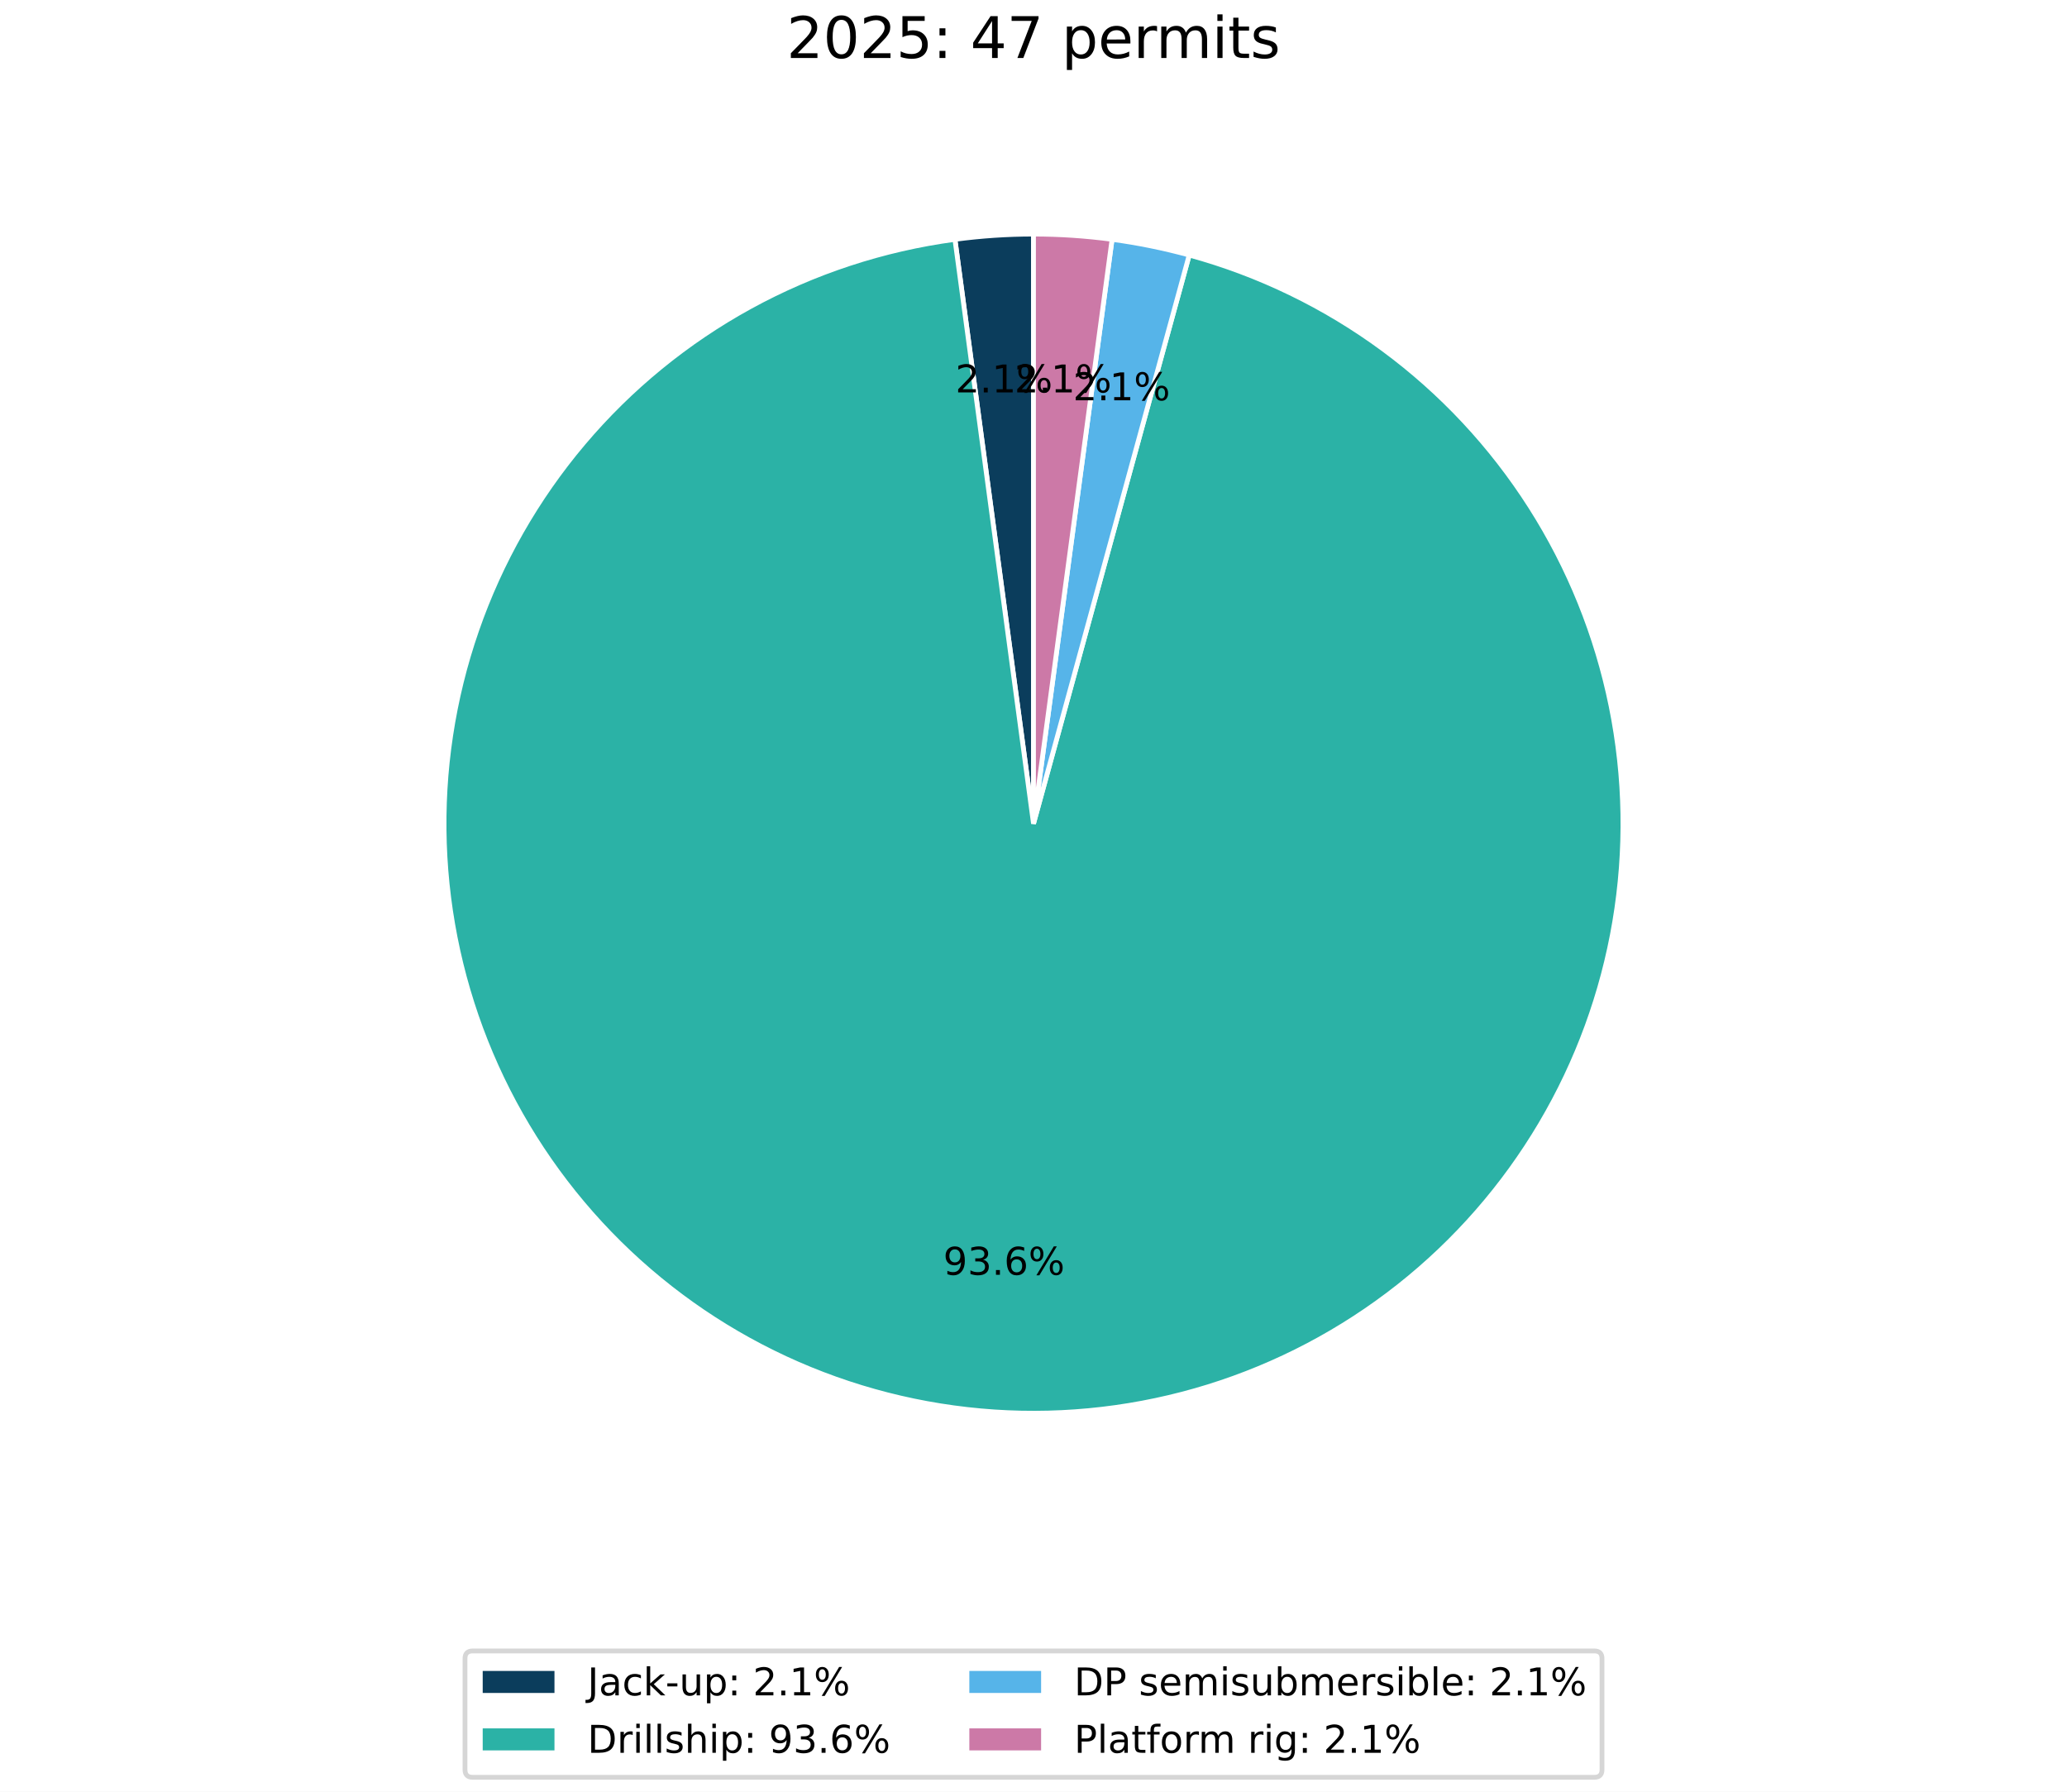
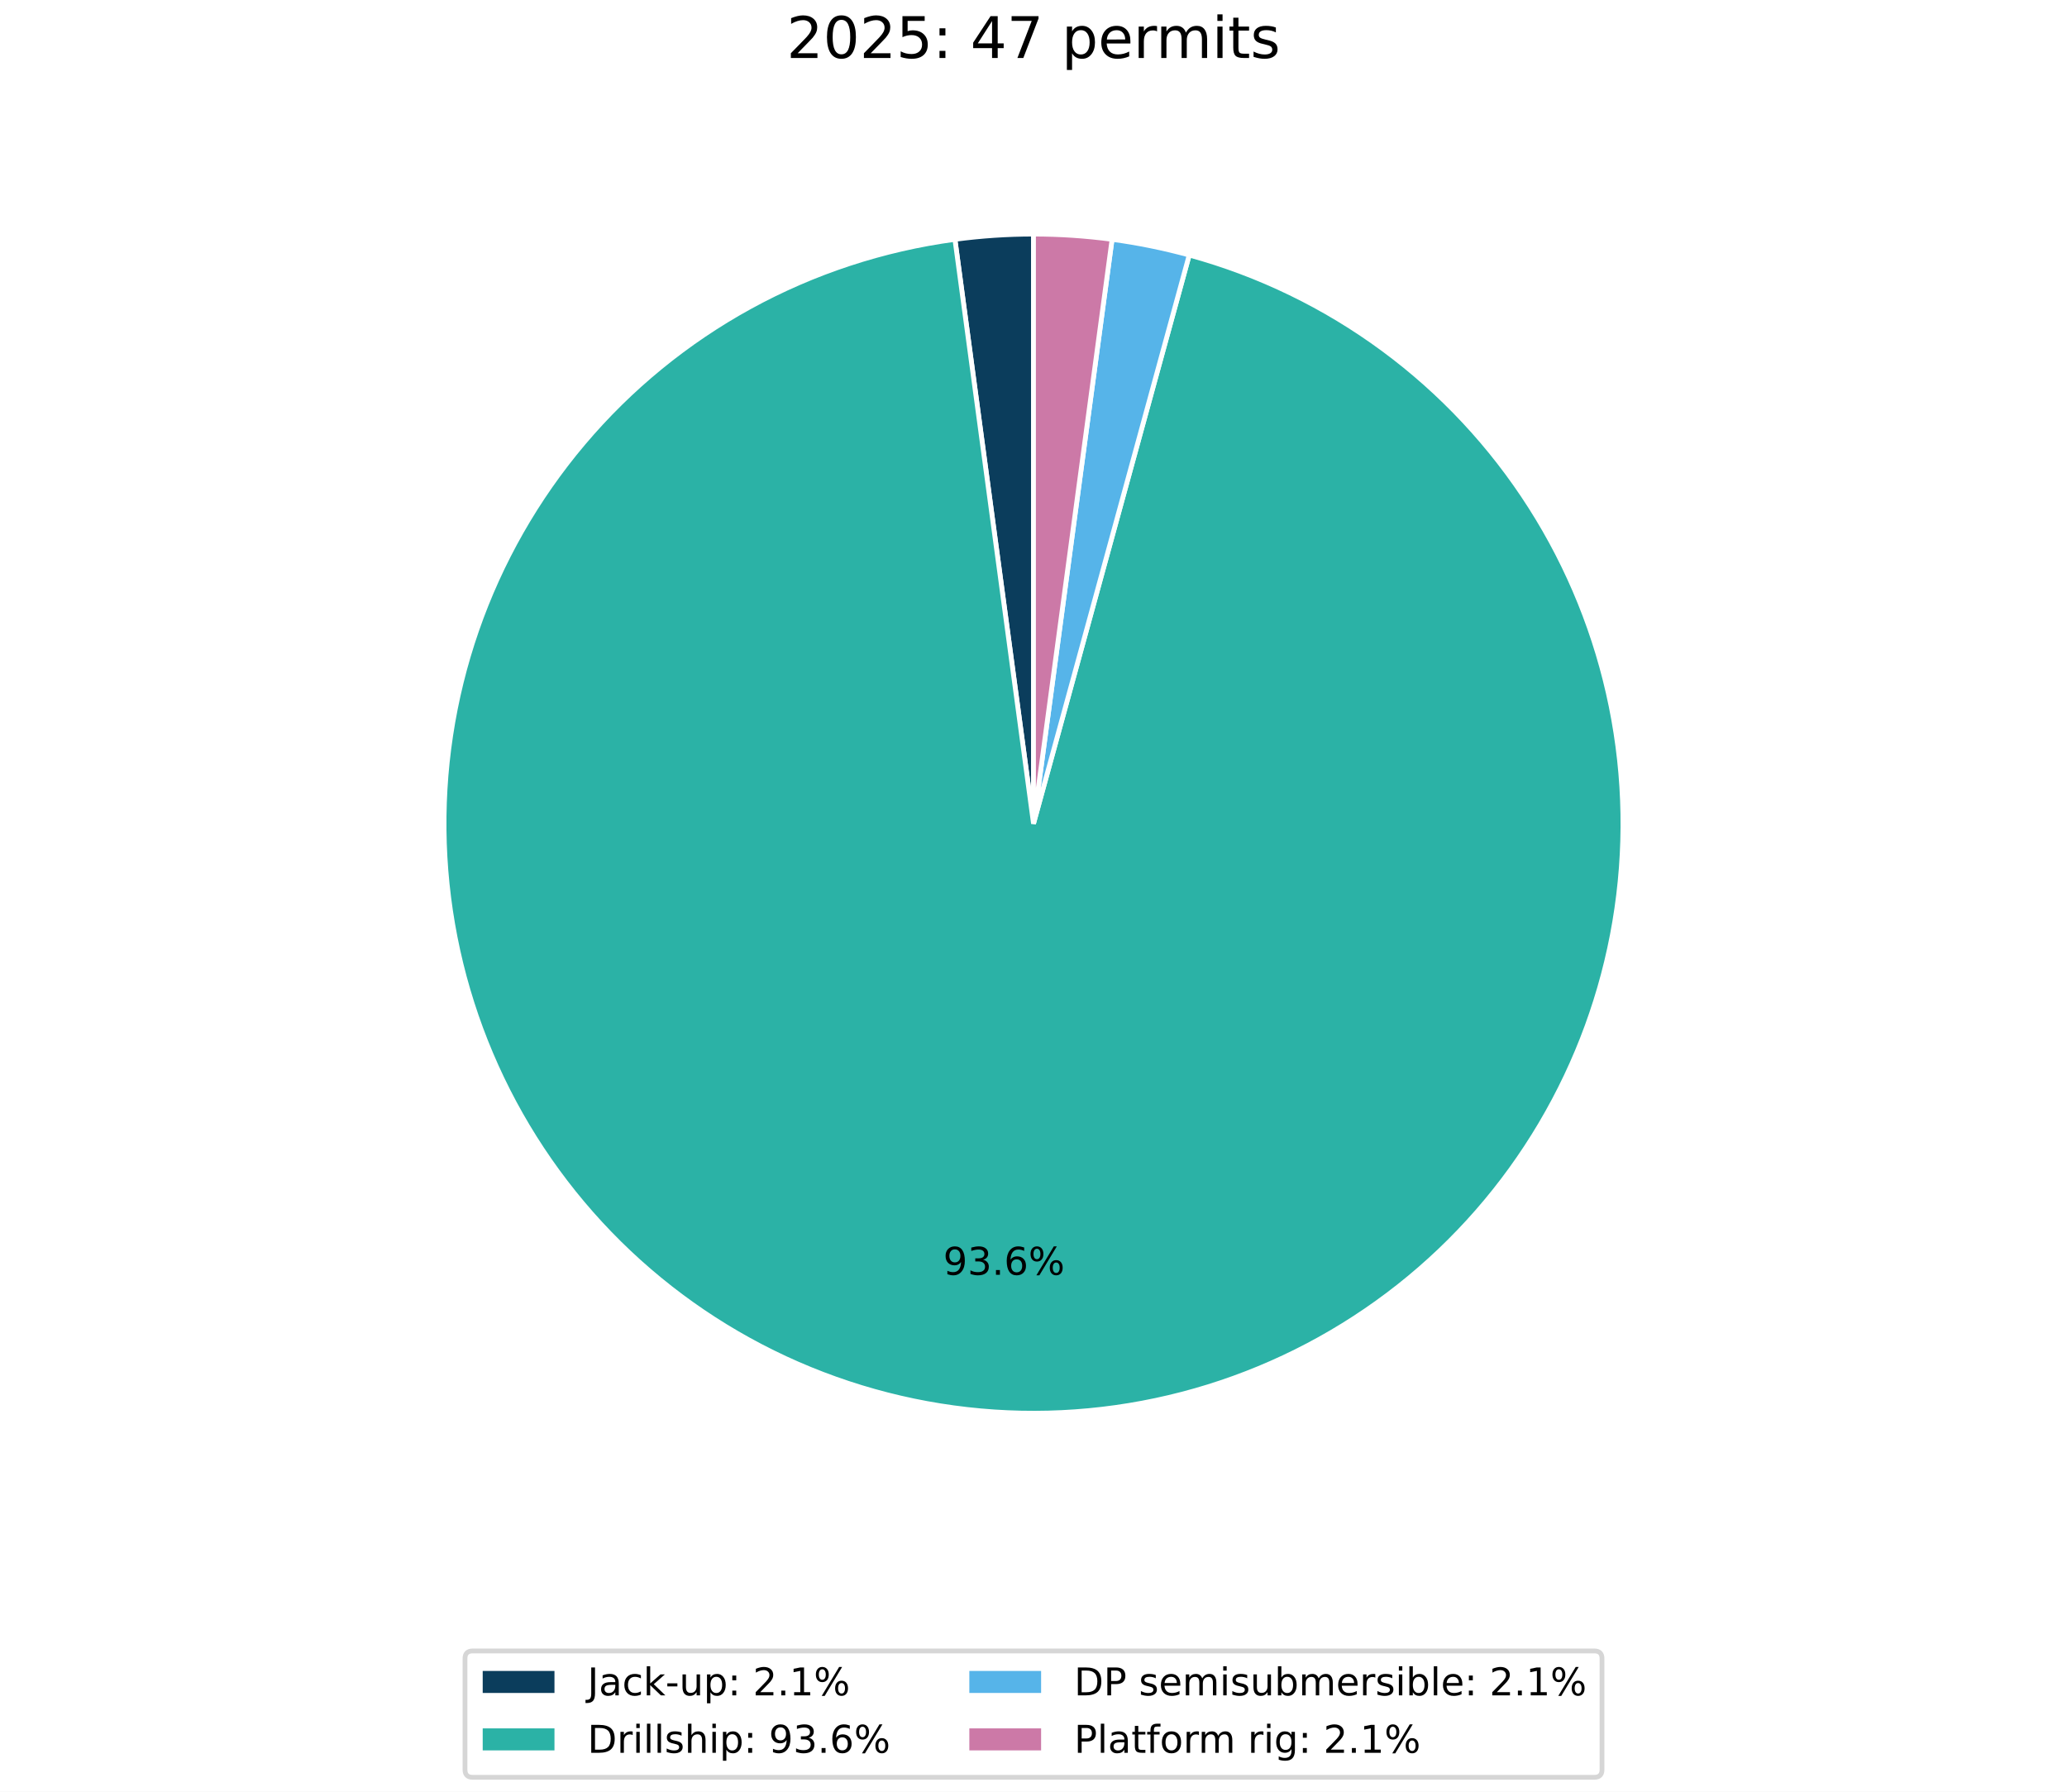
<svg xmlns="http://www.w3.org/2000/svg" xmlns:xlink="http://www.w3.org/1999/xlink" width="432pt" height="374.4pt" viewBox="0 0 432 374.4" version="1.1">
  <defs>
    <style type="text/css">*{stroke-linejoin: round; stroke-linecap: butt}</style>
  </defs>
  <g id="figure_1">
    <g id="patch_1">
      <path d="M 0 374.4 L 432 374.4 L 432 0 L 0 0 z " style="fill: #ffffff" />
    </g>
    <g id="axes_1">
      <g id="patch_2">
        <path d="M 216 48.917 C 213.255 48.917 210.51 49.009 207.771 49.192 C 205.032 49.376 202.3 49.651 199.58 50.016 L 216 172.112 z " style="fill: #0b3d5c; stroke: #ffffff; stroke-linejoin: miter" />
      </g>
      <g id="patch_3">
        <path d="M 199.58 50.016 C 184.575 52.034 170.071 56.801 156.795 64.076 C 143.518 71.352 131.696 81.013 121.922 92.574 C 112.147 104.135 104.587 117.4 99.621 131.701 C 94.655 146.003 92.368 161.098 92.874 176.229 C 93.379 191.36 96.67 206.269 102.58 220.207 C 108.49 234.145 116.92 246.874 127.444 257.757 C 137.969 268.639 150.41 277.489 164.143 283.862 C 177.876 290.234 192.666 294.021 207.771 295.033 C 222.877 296.044 238.04 294.262 252.5 289.777 C 266.959 285.291 280.469 278.179 292.35 268.796 C 304.232 259.414 314.282 247.921 321.997 234.895 C 329.713 221.869 334.961 207.532 337.479 192.603 C 339.997 177.675 339.742 162.41 336.727 147.574 C 333.711 132.738 327.987 118.584 319.84 105.823 C 311.694 93.062 301.265 81.912 289.077 72.932 C 276.889 63.951 263.149 57.294 248.548 53.294 L 216 172.112 z " style="fill: #2bb2a6; stroke: #ffffff; stroke-linejoin: miter" />
      </g>
      <g id="patch_4">
        <path d="M 248.548 53.294 C 245.9 52.569 243.229 51.933 240.539 51.386 C 237.849 50.839 235.141 50.382 232.42 50.016 L 216 172.112 z " style="fill: #56b4e9; stroke: #ffffff; stroke-linejoin: miter" />
      </g>
      <g id="patch_5">
        <path d="M 232.42 50.016 C 229.7 49.651 226.968 49.376 224.229 49.192 C 221.49 49.009 218.745 48.917 216 48.917 L 216 172.112 z " style="fill: #cc79a7; stroke: #ffffff; stroke-linejoin: miter" />
      </g>
      <g id="matplotlib.axis_1" />
      <g id="matplotlib.axis_2" />
      <g id="text_1">
-         <g transform="translate(199.6667 82.00047) scale(0.08 -0.08)">
-           <defs>
-             <path id="DejaVuSans-15" d="M 1228 531 L 3431 531 L 3431 0 L 469 0 L 469 531 Q 828 903 1448 1529 Q 2069 2156 2228 2338 Q 2531 2678 2651 2914 Q 2772 3150 2772 3378 Q 2772 3750 2511 3984 Q 2250 4219 1831 4219 Q 1534 4219 1204 4116 Q 875 4013 500 3803 L 500 4441 Q 881 4594 1212 4672 Q 1544 4750 1819 4750 Q 2544 4750 2975 4387 Q 3406 4025 3406 3419 Q 3406 3131 3298 2873 Q 3191 2616 2906 2266 Q 2828 2175 2409 1742 Q 1991 1309 1228 531 z " transform="scale(0.015625)" />
-             <path id="DejaVuSans-11" d="M 684 794 L 1344 794 L 1344 0 L 684 0 L 684 794 z " transform="scale(0.015625)" />
-             <path id="DejaVuSans-14" d="M 794 531 L 1825 531 L 1825 4091 L 703 3866 L 703 4441 L 1819 4666 L 2450 4666 L 2450 531 L 3481 531 L 3481 0 L 794 0 L 794 531 z " transform="scale(0.015625)" />
-             <path id="DejaVuSans-8" d="M 4653 2053 Q 4381 2053 4226 1822 Q 4072 1591 4072 1178 Q 4072 772 4226 539 Q 4381 306 4653 306 Q 4919 306 5073 539 Q 5228 772 5228 1178 Q 5228 1588 5073 1820 Q 4919 2053 4653 2053 z M 4653 2450 Q 5147 2450 5437 2106 Q 5728 1763 5728 1178 Q 5728 594 5436 251 Q 5144 -91 4653 -91 Q 4153 -91 3862 251 Q 3572 594 3572 1178 Q 3572 1766 3864 2108 Q 4156 2450 4653 2450 z M 1428 4353 Q 1159 4353 1004 4120 Q 850 3888 850 3481 Q 850 3069 1003 2837 Q 1156 2606 1428 2606 Q 1700 2606 1854 2837 Q 2009 3069 2009 3481 Q 2009 3884 1853 4118 Q 1697 4353 1428 4353 z M 4250 4750 L 4750 4750 L 1831 -91 L 1331 -91 L 4250 4750 z M 1428 4750 Q 1922 4750 2215 4408 Q 2509 4066 2509 3481 Q 2509 2891 2217 2550 Q 1925 2209 1428 2209 Q 931 2209 642 2551 Q 353 2894 353 3481 Q 353 4063 643 4406 Q 934 4750 1428 4750 z " transform="scale(0.015625)" />
-           </defs>
-           <use xlink:href="#DejaVuSans-15" />
-           <use xlink:href="#DejaVuSans-11" transform="translate(63.625 0)" />
-           <use xlink:href="#DejaVuSans-14" transform="translate(95.40625 0)" />
-           <use xlink:href="#DejaVuSans-8" transform="translate(159.0312 0)" />
-         </g>
-       </g>
-       <g id="text_2">
        <g transform="translate(197.1217 266.3808) scale(0.08 -0.08)">
          <defs>
            <path id="DejaVuSans-1c" d="M 703 97 L 703 672 Q 941 559 1184 500 Q 1428 441 1663 441 Q 2288 441 2617 861 Q 2947 1281 2994 2138 Q 2813 1869 2534 1725 Q 2256 1581 1919 1581 Q 1219 1581 811 2004 Q 403 2428 403 3163 Q 403 3881 828 4315 Q 1253 4750 1959 4750 Q 2769 4750 3195 4129 Q 3622 3509 3622 2328 Q 3622 1225 3098 567 Q 2575 -91 1691 -91 Q 1453 -91 1209 -44 Q 966 3 703 97 z M 1959 2075 Q 2384 2075 2632 2365 Q 2881 2656 2881 3163 Q 2881 3666 2632 3958 Q 2384 4250 1959 4250 Q 1534 4250 1286 3958 Q 1038 3666 1038 3163 Q 1038 2656 1286 2365 Q 1534 2075 1959 2075 z " transform="scale(0.015625)" />
            <path id="DejaVuSans-16" d="M 2597 2516 Q 3050 2419 3304 2112 Q 3559 1806 3559 1356 Q 3559 666 3084 287 Q 2609 -91 1734 -91 Q 1441 -91 1130 -33 Q 819 25 488 141 L 488 750 Q 750 597 1062 519 Q 1375 441 1716 441 Q 2309 441 2620 675 Q 2931 909 2931 1356 Q 2931 1769 2642 2001 Q 2353 2234 1838 2234 L 1294 2234 L 1294 2753 L 1863 2753 Q 2328 2753 2575 2939 Q 2822 3125 2822 3475 Q 2822 3834 2567 4026 Q 2313 4219 1838 4219 Q 1578 4219 1281 4162 Q 984 4106 628 3988 L 628 4550 Q 988 4650 1302 4700 Q 1616 4750 1894 4750 Q 2613 4750 3031 4423 Q 3450 4097 3450 3541 Q 3450 3153 3228 2886 Q 3006 2619 2597 2516 z " transform="scale(0.015625)" />
+             <path id="DejaVuSans-11" d="M 684 794 L 1344 794 L 1344 0 L 684 0 L 684 794 z " transform="scale(0.015625)" />
            <path id="DejaVuSans-19" d="M 2113 2584 Q 1688 2584 1439 2293 Q 1191 2003 1191 1497 Q 1191 994 1439 701 Q 1688 409 2113 409 Q 2538 409 2786 701 Q 3034 994 3034 1497 Q 3034 2003 2786 2293 Q 2538 2584 2113 2584 z M 3366 4563 L 3366 3988 Q 3128 4100 2886 4159 Q 2644 4219 2406 4219 Q 1781 4219 1451 3797 Q 1122 3375 1075 2522 Q 1259 2794 1537 2939 Q 1816 3084 2150 3084 Q 2853 3084 3261 2657 Q 3669 2231 3669 1497 Q 3669 778 3244 343 Q 2819 -91 2113 -91 Q 1303 -91 875 529 Q 447 1150 447 2328 Q 447 3434 972 4092 Q 1497 4750 2381 4750 Q 2619 4750 2861 4703 Q 3103 4656 3366 4563 z " transform="scale(0.015625)" />
+             <path id="DejaVuSans-8" d="M 4653 2053 Q 4381 2053 4226 1822 Q 4072 1591 4072 1178 Q 4072 772 4226 539 Q 4381 306 4653 306 Q 4919 306 5073 539 Q 5228 772 5228 1178 Q 5228 1588 5073 1820 Q 4919 2053 4653 2053 z M 4653 2450 Q 5147 2450 5437 2106 Q 5728 1763 5728 1178 Q 5728 594 5436 251 Q 5144 -91 4653 -91 Q 4153 -91 3862 251 Q 3572 594 3572 1178 Q 3572 1766 3864 2108 Q 4156 2450 4653 2450 z M 1428 4353 Q 1159 4353 1004 4120 Q 850 3888 850 3481 Q 850 3069 1003 2837 Q 1156 2606 1428 2606 Q 1700 2606 1854 2837 Q 2009 3069 2009 3481 Q 2009 3884 1853 4118 Q 1697 4353 1428 4353 z M 4250 4750 L 4750 4750 L 1831 -91 L 1331 -91 L 4250 4750 z M 1428 4750 Q 1922 4750 2215 4408 Q 2509 4066 2509 3481 Q 2509 2891 2217 2550 Q 1925 2209 1428 2209 Q 931 2209 642 2551 Q 353 2894 353 3481 Q 353 4063 643 4406 Q 934 4750 1428 4750 z " transform="scale(0.015625)" />
          </defs>
          <use xlink:href="#DejaVuSans-1c" />
          <use xlink:href="#DejaVuSans-16" transform="translate(63.625 0)" />
          <use xlink:href="#DejaVuSans-11" transform="translate(127.25 0)" />
          <use xlink:href="#DejaVuSans-19" transform="translate(159.0312 0)" />
          <use xlink:href="#DejaVuSans-8" transform="translate(222.6562 0)" />
        </g>
      </g>
-       <g id="text_3">
-         <g transform="translate(224.2422 83.64561) scale(0.08 -0.08)">
-           <use xlink:href="#DejaVuSans-15" />
-           <use xlink:href="#DejaVuSans-11" transform="translate(63.625 0)" />
-           <use xlink:href="#DejaVuSans-14" transform="translate(95.40625 0)" />
-           <use xlink:href="#DejaVuSans-8" transform="translate(159.0312 0)" />
-         </g>
-       </g>
-       <g id="text_4">
-         <g transform="translate(212.0095 82.00047) scale(0.08 -0.08)">
-           <use xlink:href="#DejaVuSans-15" />
-           <use xlink:href="#DejaVuSans-11" transform="translate(63.625 0)" />
-           <use xlink:href="#DejaVuSans-14" transform="translate(95.40625 0)" />
-           <use xlink:href="#DejaVuSans-8" transform="translate(159.0312 0)" />
-         </g>
-       </g>
-       <g id="text_5">
+       <g id="text_2">
        <g transform="translate(164.4084 12.11837) scale(0.12 -0.12)">
          <defs>
+             <path id="DejaVuSans-15" d="M 1228 531 L 3431 531 L 3431 0 L 469 0 L 469 531 Q 828 903 1448 1529 Q 2069 2156 2228 2338 Q 2531 2678 2651 2914 Q 2772 3150 2772 3378 Q 2772 3750 2511 3984 Q 2250 4219 1831 4219 Q 1534 4219 1204 4116 Q 875 4013 500 3803 L 500 4441 Q 881 4594 1212 4672 Q 1544 4750 1819 4750 Q 2544 4750 2975 4387 Q 3406 4025 3406 3419 Q 3406 3131 3298 2873 Q 3191 2616 2906 2266 Q 2828 2175 2409 1742 Q 1991 1309 1228 531 z " transform="scale(0.015625)" />
            <path id="DejaVuSans-13" d="M 2034 4250 Q 1547 4250 1301 3770 Q 1056 3291 1056 2328 Q 1056 1369 1301 889 Q 1547 409 2034 409 Q 2525 409 2770 889 Q 3016 1369 3016 2328 Q 3016 3291 2770 3770 Q 2525 4250 2034 4250 z M 2034 4750 Q 2819 4750 3233 4129 Q 3647 3509 3647 2328 Q 3647 1150 3233 529 Q 2819 -91 2034 -91 Q 1250 -91 836 529 Q 422 1150 422 2328 Q 422 3509 836 4129 Q 1250 4750 2034 4750 z " transform="scale(0.015625)" />
            <path id="DejaVuSans-18" d="M 691 4666 L 3169 4666 L 3169 4134 L 1269 4134 L 1269 2991 Q 1406 3038 1543 3061 Q 1681 3084 1819 3084 Q 2600 3084 3056 2656 Q 3513 2228 3513 1497 Q 3513 744 3044 326 Q 2575 -91 1722 -91 Q 1428 -91 1123 -41 Q 819 9 494 109 L 494 744 Q 775 591 1075 516 Q 1375 441 1709 441 Q 2250 441 2565 725 Q 2881 1009 2881 1497 Q 2881 1984 2565 2268 Q 2250 2553 1709 2553 Q 1456 2553 1204 2497 Q 953 2441 691 2322 L 691 4666 z " transform="scale(0.015625)" />
            <path id="DejaVuSans-1d" d="M 750 794 L 1409 794 L 1409 0 L 750 0 L 750 794 z M 750 3309 L 1409 3309 L 1409 2516 L 750 2516 L 750 3309 z " transform="scale(0.015625)" />
            <path id="DejaVuSans-3" transform="scale(0.015625)" />
            <path id="DejaVuSans-17" d="M 2419 4116 L 825 1625 L 2419 1625 L 2419 4116 z M 2253 4666 L 3047 4666 L 3047 1625 L 3713 1625 L 3713 1100 L 3047 1100 L 3047 0 L 2419 0 L 2419 1100 L 313 1100 L 313 1709 L 2253 4666 z " transform="scale(0.015625)" />
            <path id="DejaVuSans-1a" d="M 525 4666 L 3525 4666 L 3525 4397 L 1831 0 L 1172 0 L 2766 4134 L 525 4134 L 525 4666 z " transform="scale(0.015625)" />
            <path id="DejaVuSans-53" d="M 1159 525 L 1159 -1331 L 581 -1331 L 581 3500 L 1159 3500 L 1159 2969 Q 1341 3281 1617 3432 Q 1894 3584 2278 3584 Q 2916 3584 3314 3078 Q 3713 2572 3713 1747 Q 3713 922 3314 415 Q 2916 -91 2278 -91 Q 1894 -91 1617 61 Q 1341 213 1159 525 z M 3116 1747 Q 3116 2381 2855 2742 Q 2594 3103 2138 3103 Q 1681 3103 1420 2742 Q 1159 2381 1159 1747 Q 1159 1113 1420 752 Q 1681 391 2138 391 Q 2594 391 2855 752 Q 3116 1113 3116 1747 z " transform="scale(0.015625)" />
            <path id="DejaVuSans-48" d="M 3597 1894 L 3597 1613 L 953 1613 Q 991 1019 1311 708 Q 1631 397 2203 397 Q 2534 397 2845 478 Q 3156 559 3463 722 L 3463 178 Q 3153 47 2828 -22 Q 2503 -91 2169 -91 Q 1331 -91 842 396 Q 353 884 353 1716 Q 353 2575 817 3079 Q 1281 3584 2069 3584 Q 2775 3584 3186 3129 Q 3597 2675 3597 1894 z M 3022 2063 Q 3016 2534 2758 2815 Q 2500 3097 2075 3097 Q 1594 3097 1305 2825 Q 1016 2553 972 2059 L 3022 2063 z " transform="scale(0.015625)" />
            <path id="DejaVuSans-55" d="M 2631 2963 Q 2534 3019 2420 3045 Q 2306 3072 2169 3072 Q 1681 3072 1420 2755 Q 1159 2438 1159 1844 L 1159 0 L 581 0 L 581 3500 L 1159 3500 L 1159 2956 Q 1341 3275 1631 3429 Q 1922 3584 2338 3584 Q 2397 3584 2469 3576 Q 2541 3569 2628 3553 L 2631 2963 z " transform="scale(0.015625)" />
            <path id="DejaVuSans-50" d="M 3328 2828 Q 3544 3216 3844 3400 Q 4144 3584 4550 3584 Q 5097 3584 5394 3201 Q 5691 2819 5691 2113 L 5691 0 L 5113 0 L 5113 2094 Q 5113 2597 4934 2840 Q 4756 3084 4391 3084 Q 3944 3084 3684 2787 Q 3425 2491 3425 1978 L 3425 0 L 2847 0 L 2847 2094 Q 2847 2600 2669 2842 Q 2491 3084 2119 3084 Q 1678 3084 1418 2786 Q 1159 2488 1159 1978 L 1159 0 L 581 0 L 581 3500 L 1159 3500 L 1159 2956 Q 1356 3278 1631 3431 Q 1906 3584 2284 3584 Q 2666 3584 2933 3390 Q 3200 3197 3328 2828 z " transform="scale(0.015625)" />
            <path id="DejaVuSans-4c" d="M 603 3500 L 1178 3500 L 1178 0 L 603 0 L 603 3500 z M 603 4863 L 1178 4863 L 1178 4134 L 603 4134 L 603 4863 z " transform="scale(0.015625)" />
            <path id="DejaVuSans-57" d="M 1172 4494 L 1172 3500 L 2356 3500 L 2356 3053 L 1172 3053 L 1172 1153 Q 1172 725 1289 603 Q 1406 481 1766 481 L 2356 481 L 2356 0 L 1766 0 Q 1100 0 847 248 Q 594 497 594 1153 L 594 3053 L 172 3053 L 172 3500 L 594 3500 L 594 4494 L 1172 4494 z " transform="scale(0.015625)" />
            <path id="DejaVuSans-56" d="M 2834 3397 L 2834 2853 Q 2591 2978 2328 3040 Q 2066 3103 1784 3103 Q 1356 3103 1142 2972 Q 928 2841 928 2578 Q 928 2378 1081 2264 Q 1234 2150 1697 2047 L 1894 2003 Q 2506 1872 2764 1633 Q 3022 1394 3022 966 Q 3022 478 2636 193 Q 2250 -91 1575 -91 Q 1294 -91 989 -36 Q 684 19 347 128 L 347 722 Q 666 556 975 473 Q 1284 391 1588 391 Q 1994 391 2212 530 Q 2431 669 2431 922 Q 2431 1156 2273 1281 Q 2116 1406 1581 1522 L 1381 1569 Q 847 1681 609 1914 Q 372 2147 372 2553 Q 372 3047 722 3315 Q 1072 3584 1716 3584 Q 2034 3584 2315 3537 Q 2597 3491 2834 3397 z " transform="scale(0.015625)" />
          </defs>
          <use xlink:href="#DejaVuSans-15" />
          <use xlink:href="#DejaVuSans-13" transform="translate(63.625 0)" />
          <use xlink:href="#DejaVuSans-15" transform="translate(127.25 0)" />
          <use xlink:href="#DejaVuSans-18" transform="translate(190.875 0)" />
          <use xlink:href="#DejaVuSans-1d" transform="translate(254.5 0)" />
          <use xlink:href="#DejaVuSans-3" transform="translate(288.1875 0)" />
          <use xlink:href="#DejaVuSans-17" transform="translate(319.9688 0)" />
          <use xlink:href="#DejaVuSans-1a" transform="translate(383.5938 0)" />
          <use xlink:href="#DejaVuSans-3" transform="translate(447.2188 0)" />
          <use xlink:href="#DejaVuSans-53" transform="translate(479 0)" />
          <use xlink:href="#DejaVuSans-48" transform="translate(542.4844 0)" />
          <use xlink:href="#DejaVuSans-55" transform="translate(604.0156 0)" />
          <use xlink:href="#DejaVuSans-50" transform="translate(643.375 0)" />
          <use xlink:href="#DejaVuSans-4c" transform="translate(740.7812 0)" />
          <use xlink:href="#DejaVuSans-57" transform="translate(768.5625 0)" />
          <use xlink:href="#DejaVuSans-56" transform="translate(807.7656 0)" />
        </g>
      </g>
      <g id="legend_1">
        <g id="patch_6">
          <path d="M 98.784 371.385 L 333.216 371.385 Q 334.816 371.385 334.816 369.785 L 334.816 346.583 Q 334.816 344.983 333.216 344.983 L 98.784 344.983 Q 97.184 344.983 97.184 346.583 L 97.184 369.785 Q 97.184 371.385 98.784 371.385 z " style="fill: #ffffff; opacity: 0.8; stroke: #cccccc; stroke-linejoin: miter" />
        </g>
        <g id="patch_7">
          <path d="M 100.384 354.262 L 116.384 354.262 L 116.384 348.662 L 100.384 348.662 z " style="fill: #0b3d5c; stroke: #ffffff; stroke-linejoin: miter" />
        </g>
-         <g id="text_6">
+         <g id="text_3">
          <g transform="translate(122.7837 354.2622) scale(0.08 -0.08)">
            <defs>
              <path id="DejaVuSans-2d" d="M 628 4666 L 1259 4666 L 1259 325 Q 1259 -519 939 -900 Q 619 -1281 -91 -1281 L -331 -1281 L -331 -750 L -134 -750 Q 284 -750 456 -515 Q 628 -281 628 325 L 628 4666 z " transform="scale(0.015625)" />
              <path id="DejaVuSans-44" d="M 2194 1759 Q 1497 1759 1228 1600 Q 959 1441 959 1056 Q 959 750 1161 570 Q 1363 391 1709 391 Q 2188 391 2477 730 Q 2766 1069 2766 1631 L 2766 1759 L 2194 1759 z M 3341 1997 L 3341 0 L 2766 0 L 2766 531 Q 2569 213 2275 61 Q 1981 -91 1556 -91 Q 1019 -91 701 211 Q 384 513 384 1019 Q 384 1609 779 1909 Q 1175 2209 1959 2209 L 2766 2209 L 2766 2266 Q 2766 2663 2505 2880 Q 2244 3097 1772 3097 Q 1472 3097 1187 3025 Q 903 2953 641 2809 L 641 3341 Q 956 3463 1253 3523 Q 1550 3584 1831 3584 Q 2591 3584 2966 3190 Q 3341 2797 3341 1997 z " transform="scale(0.015625)" />
              <path id="DejaVuSans-46" d="M 3122 3366 L 3122 2828 Q 2878 2963 2633 3030 Q 2388 3097 2138 3097 Q 1578 3097 1268 2742 Q 959 2388 959 1747 Q 959 1106 1268 751 Q 1578 397 2138 397 Q 2388 397 2633 464 Q 2878 531 3122 666 L 3122 134 Q 2881 22 2623 -34 Q 2366 -91 2075 -91 Q 1284 -91 818 406 Q 353 903 353 1747 Q 353 2603 823 3093 Q 1294 3584 2113 3584 Q 2378 3584 2631 3529 Q 2884 3475 3122 3366 z " transform="scale(0.015625)" />
              <path id="DejaVuSans-4e" d="M 581 4863 L 1159 4863 L 1159 1991 L 2875 3500 L 3609 3500 L 1753 1863 L 3688 0 L 2938 0 L 1159 1709 L 1159 0 L 581 0 L 581 4863 z " transform="scale(0.015625)" />
              <path id="DejaVuSans-10" d="M 313 2009 L 1997 2009 L 1997 1497 L 313 1497 L 313 2009 z " transform="scale(0.015625)" />
              <path id="DejaVuSans-58" d="M 544 1381 L 544 3500 L 1119 3500 L 1119 1403 Q 1119 906 1312 657 Q 1506 409 1894 409 Q 2359 409 2629 706 Q 2900 1003 2900 1516 L 2900 3500 L 3475 3500 L 3475 0 L 2900 0 L 2900 538 Q 2691 219 2414 64 Q 2138 -91 1772 -91 Q 1169 -91 856 284 Q 544 659 544 1381 z M 1991 3584 L 1991 3584 z " transform="scale(0.015625)" />
+               <path id="DejaVuSans-14" d="M 794 531 L 1825 531 L 1825 4091 L 703 3866 L 703 4441 L 1819 4666 L 2450 4666 L 2450 531 L 3481 531 L 3481 0 L 794 0 L 794 531 z " transform="scale(0.015625)" />
            </defs>
            <use xlink:href="#DejaVuSans-2d" />
            <use xlink:href="#DejaVuSans-44" transform="translate(29.5 0)" />
            <use xlink:href="#DejaVuSans-46" transform="translate(90.78125 0)" />
            <use xlink:href="#DejaVuSans-4e" transform="translate(145.7656 0)" />
            <use xlink:href="#DejaVuSans-10" transform="translate(203.6719 0)" />
            <use xlink:href="#DejaVuSans-58" transform="translate(239.75 0)" />
            <use xlink:href="#DejaVuSans-53" transform="translate(303.125 0)" />
            <use xlink:href="#DejaVuSans-1d" transform="translate(366.6094 0)" />
            <use xlink:href="#DejaVuSans-3" transform="translate(400.2969 0)" />
            <use xlink:href="#DejaVuSans-15" transform="translate(432.0781 0)" />
            <use xlink:href="#DejaVuSans-11" transform="translate(495.7031 0)" />
            <use xlink:href="#DejaVuSans-14" transform="translate(527.4844 0)" />
            <use xlink:href="#DejaVuSans-8" transform="translate(591.1094 0)" />
          </g>
        </g>
        <g id="patch_8">
          <path d="M 100.384 366.263 L 116.384 366.263 L 116.384 360.663 L 100.384 360.663 z " style="fill: #2bb2a6; stroke: #ffffff; stroke-linejoin: miter" />
        </g>
-         <g id="text_7">
+         <g id="text_4">
          <g transform="translate(122.7837 366.2629) scale(0.08 -0.08)">
            <defs>
              <path id="DejaVuSans-27" d="M 1259 4147 L 1259 519 L 2022 519 Q 2988 519 3436 956 Q 3884 1394 3884 2338 Q 3884 3275 3436 3711 Q 2988 4147 2022 4147 L 1259 4147 z M 628 4666 L 1925 4666 Q 3281 4666 3915 4102 Q 4550 3538 4550 2338 Q 4550 1131 3912 565 Q 3275 0 1925 0 L 628 0 L 628 4666 z " transform="scale(0.015625)" />
              <path id="DejaVuSans-4f" d="M 603 4863 L 1178 4863 L 1178 0 L 603 0 L 603 4863 z " transform="scale(0.015625)" />
              <path id="DejaVuSans-4b" d="M 3513 2113 L 3513 0 L 2938 0 L 2938 2094 Q 2938 2591 2744 2837 Q 2550 3084 2163 3084 Q 1697 3084 1428 2787 Q 1159 2491 1159 1978 L 1159 0 L 581 0 L 581 4863 L 1159 4863 L 1159 2956 Q 1366 3272 1645 3428 Q 1925 3584 2291 3584 Q 2894 3584 3203 3211 Q 3513 2838 3513 2113 z " transform="scale(0.015625)" />
            </defs>
            <use xlink:href="#DejaVuSans-27" />
            <use xlink:href="#DejaVuSans-55" transform="translate(77 0)" />
            <use xlink:href="#DejaVuSans-4c" transform="translate(118.1094 0)" />
            <use xlink:href="#DejaVuSans-4f" transform="translate(145.8906 0)" />
            <use xlink:href="#DejaVuSans-4f" transform="translate(173.6719 0)" />
            <use xlink:href="#DejaVuSans-56" transform="translate(201.4531 0)" />
            <use xlink:href="#DejaVuSans-4b" transform="translate(253.5469 0)" />
            <use xlink:href="#DejaVuSans-4c" transform="translate(316.9219 0)" />
            <use xlink:href="#DejaVuSans-53" transform="translate(344.7031 0)" />
            <use xlink:href="#DejaVuSans-1d" transform="translate(408.1875 0)" />
            <use xlink:href="#DejaVuSans-3" transform="translate(441.875 0)" />
            <use xlink:href="#DejaVuSans-1c" transform="translate(473.6562 0)" />
            <use xlink:href="#DejaVuSans-16" transform="translate(537.2812 0)" />
            <use xlink:href="#DejaVuSans-11" transform="translate(600.9062 0)" />
            <use xlink:href="#DejaVuSans-19" transform="translate(632.6875 0)" />
            <use xlink:href="#DejaVuSans-8" transform="translate(696.3125 0)" />
          </g>
        </g>
        <g id="patch_9">
          <path d="M 202.09 354.262 L 218.09 354.262 L 218.09 348.662 L 202.09 348.662 z " style="fill: #56b4e9; stroke: #ffffff; stroke-linejoin: miter" />
        </g>
-         <g id="text_8">
+         <g id="text_5">
          <g transform="translate(224.49 354.2622) scale(0.08 -0.08)">
            <defs>
              <path id="DejaVuSans-33" d="M 1259 4147 L 1259 2394 L 2053 2394 Q 2494 2394 2734 2622 Q 2975 2850 2975 3272 Q 2975 3691 2734 3919 Q 2494 4147 2053 4147 L 1259 4147 z M 628 4666 L 2053 4666 Q 2838 4666 3239 4311 Q 3641 3956 3641 3272 Q 3641 2581 3239 2228 Q 2838 1875 2053 1875 L 1259 1875 L 1259 0 L 628 0 L 628 4666 z " transform="scale(0.015625)" />
              <path id="DejaVuSans-45" d="M 3116 1747 Q 3116 2381 2855 2742 Q 2594 3103 2138 3103 Q 1681 3103 1420 2742 Q 1159 2381 1159 1747 Q 1159 1113 1420 752 Q 1681 391 2138 391 Q 2594 391 2855 752 Q 3116 1113 3116 1747 z M 1159 2969 Q 1341 3281 1617 3432 Q 1894 3584 2278 3584 Q 2916 3584 3314 3078 Q 3713 2572 3713 1747 Q 3713 922 3314 415 Q 2916 -91 2278 -91 Q 1894 -91 1617 61 Q 1341 213 1159 525 L 1159 0 L 581 0 L 581 4863 L 1159 4863 L 1159 2969 z " transform="scale(0.015625)" />
            </defs>
            <use xlink:href="#DejaVuSans-27" />
            <use xlink:href="#DejaVuSans-33" transform="translate(77 0)" />
            <use xlink:href="#DejaVuSans-3" transform="translate(137.2969 0)" />
            <use xlink:href="#DejaVuSans-56" transform="translate(169.0781 0)" />
            <use xlink:href="#DejaVuSans-48" transform="translate(221.1719 0)" />
            <use xlink:href="#DejaVuSans-50" transform="translate(282.7031 0)" />
            <use xlink:href="#DejaVuSans-4c" transform="translate(380.1094 0)" />
            <use xlink:href="#DejaVuSans-56" transform="translate(407.8906 0)" />
            <use xlink:href="#DejaVuSans-58" transform="translate(459.9844 0)" />
            <use xlink:href="#DejaVuSans-45" transform="translate(523.3594 0)" />
            <use xlink:href="#DejaVuSans-50" transform="translate(586.8438 0)" />
            <use xlink:href="#DejaVuSans-48" transform="translate(684.25 0)" />
            <use xlink:href="#DejaVuSans-55" transform="translate(745.7812 0)" />
            <use xlink:href="#DejaVuSans-56" transform="translate(786.8906 0)" />
            <use xlink:href="#DejaVuSans-4c" transform="translate(838.9844 0)" />
            <use xlink:href="#DejaVuSans-45" transform="translate(866.7656 0)" />
            <use xlink:href="#DejaVuSans-4f" transform="translate(930.25 0)" />
            <use xlink:href="#DejaVuSans-48" transform="translate(958.0312 0)" />
            <use xlink:href="#DejaVuSans-1d" transform="translate(1019.562 0)" />
            <use xlink:href="#DejaVuSans-3" transform="translate(1053.25 0)" />
            <use xlink:href="#DejaVuSans-15" transform="translate(1085.031 0)" />
            <use xlink:href="#DejaVuSans-11" transform="translate(1148.656 0)" />
            <use xlink:href="#DejaVuSans-14" transform="translate(1180.438 0)" />
            <use xlink:href="#DejaVuSans-8" transform="translate(1244.062 0)" />
          </g>
        </g>
        <g id="patch_10">
          <path d="M 202.09 366.263 L 218.09 366.263 L 218.09 360.663 L 202.09 360.663 z " style="fill: #cc79a7; stroke: #ffffff; stroke-linejoin: miter" />
        </g>
-         <g id="text_9">
+         <g id="text_6">
          <g transform="translate(224.49 366.2629) scale(0.08 -0.08)">
            <defs>
              <path id="DejaVuSans-49" d="M 2375 4863 L 2375 4384 L 1825 4384 Q 1516 4384 1395 4259 Q 1275 4134 1275 3809 L 1275 3500 L 2222 3500 L 2222 3053 L 1275 3053 L 1275 0 L 697 0 L 697 3053 L 147 3053 L 147 3500 L 697 3500 L 697 3744 Q 697 4328 969 4595 Q 1241 4863 1831 4863 L 2375 4863 z " transform="scale(0.015625)" />
              <path id="DejaVuSans-52" d="M 1959 3097 Q 1497 3097 1228 2736 Q 959 2375 959 1747 Q 959 1119 1226 758 Q 1494 397 1959 397 Q 2419 397 2687 759 Q 2956 1122 2956 1747 Q 2956 2369 2687 2733 Q 2419 3097 1959 3097 z M 1959 3584 Q 2709 3584 3137 3096 Q 3566 2609 3566 1747 Q 3566 888 3137 398 Q 2709 -91 1959 -91 Q 1206 -91 779 398 Q 353 888 353 1747 Q 353 2609 779 3096 Q 1206 3584 1959 3584 z " transform="scale(0.015625)" />
              <path id="DejaVuSans-4a" d="M 2906 1791 Q 2906 2416 2648 2759 Q 2391 3103 1925 3103 Q 1463 3103 1205 2759 Q 947 2416 947 1791 Q 947 1169 1205 825 Q 1463 481 1925 481 Q 2391 481 2648 825 Q 2906 1169 2906 1791 z M 3481 434 Q 3481 -459 3084 -895 Q 2688 -1331 1869 -1331 Q 1566 -1331 1297 -1286 Q 1028 -1241 775 -1147 L 775 -588 Q 1028 -725 1275 -790 Q 1522 -856 1778 -856 Q 2344 -856 2625 -561 Q 2906 -266 2906 331 L 2906 616 Q 2728 306 2450 153 Q 2172 0 1784 0 Q 1141 0 747 490 Q 353 981 353 1791 Q 353 2603 747 3093 Q 1141 3584 1784 3584 Q 2172 3584 2450 3431 Q 2728 3278 2906 2969 L 2906 3500 L 3481 3500 L 3481 434 z " transform="scale(0.015625)" />
            </defs>
            <use xlink:href="#DejaVuSans-33" />
            <use xlink:href="#DejaVuSans-4f" transform="translate(60.29688 0)" />
            <use xlink:href="#DejaVuSans-44" transform="translate(88.07812 0)" />
            <use xlink:href="#DejaVuSans-57" transform="translate(149.3594 0)" />
            <use xlink:href="#DejaVuSans-49" transform="translate(188.5625 0)" />
            <use xlink:href="#DejaVuSans-52" transform="translate(223.7656 0)" />
            <use xlink:href="#DejaVuSans-55" transform="translate(284.9531 0)" />
            <use xlink:href="#DejaVuSans-50" transform="translate(324.3125 0)" />
            <use xlink:href="#DejaVuSans-3" transform="translate(421.7188 0)" />
            <use xlink:href="#DejaVuSans-55" transform="translate(453.5 0)" />
            <use xlink:href="#DejaVuSans-4c" transform="translate(494.6094 0)" />
            <use xlink:href="#DejaVuSans-4a" transform="translate(522.3906 0)" />
            <use xlink:href="#DejaVuSans-1d" transform="translate(585.875 0)" />
            <use xlink:href="#DejaVuSans-3" transform="translate(619.5625 0)" />
            <use xlink:href="#DejaVuSans-15" transform="translate(651.3438 0)" />
            <use xlink:href="#DejaVuSans-11" transform="translate(714.9688 0)" />
            <use xlink:href="#DejaVuSans-14" transform="translate(746.75 0)" />
            <use xlink:href="#DejaVuSans-8" transform="translate(810.375 0)" />
          </g>
        </g>
      </g>
    </g>
  </g>
</svg>
